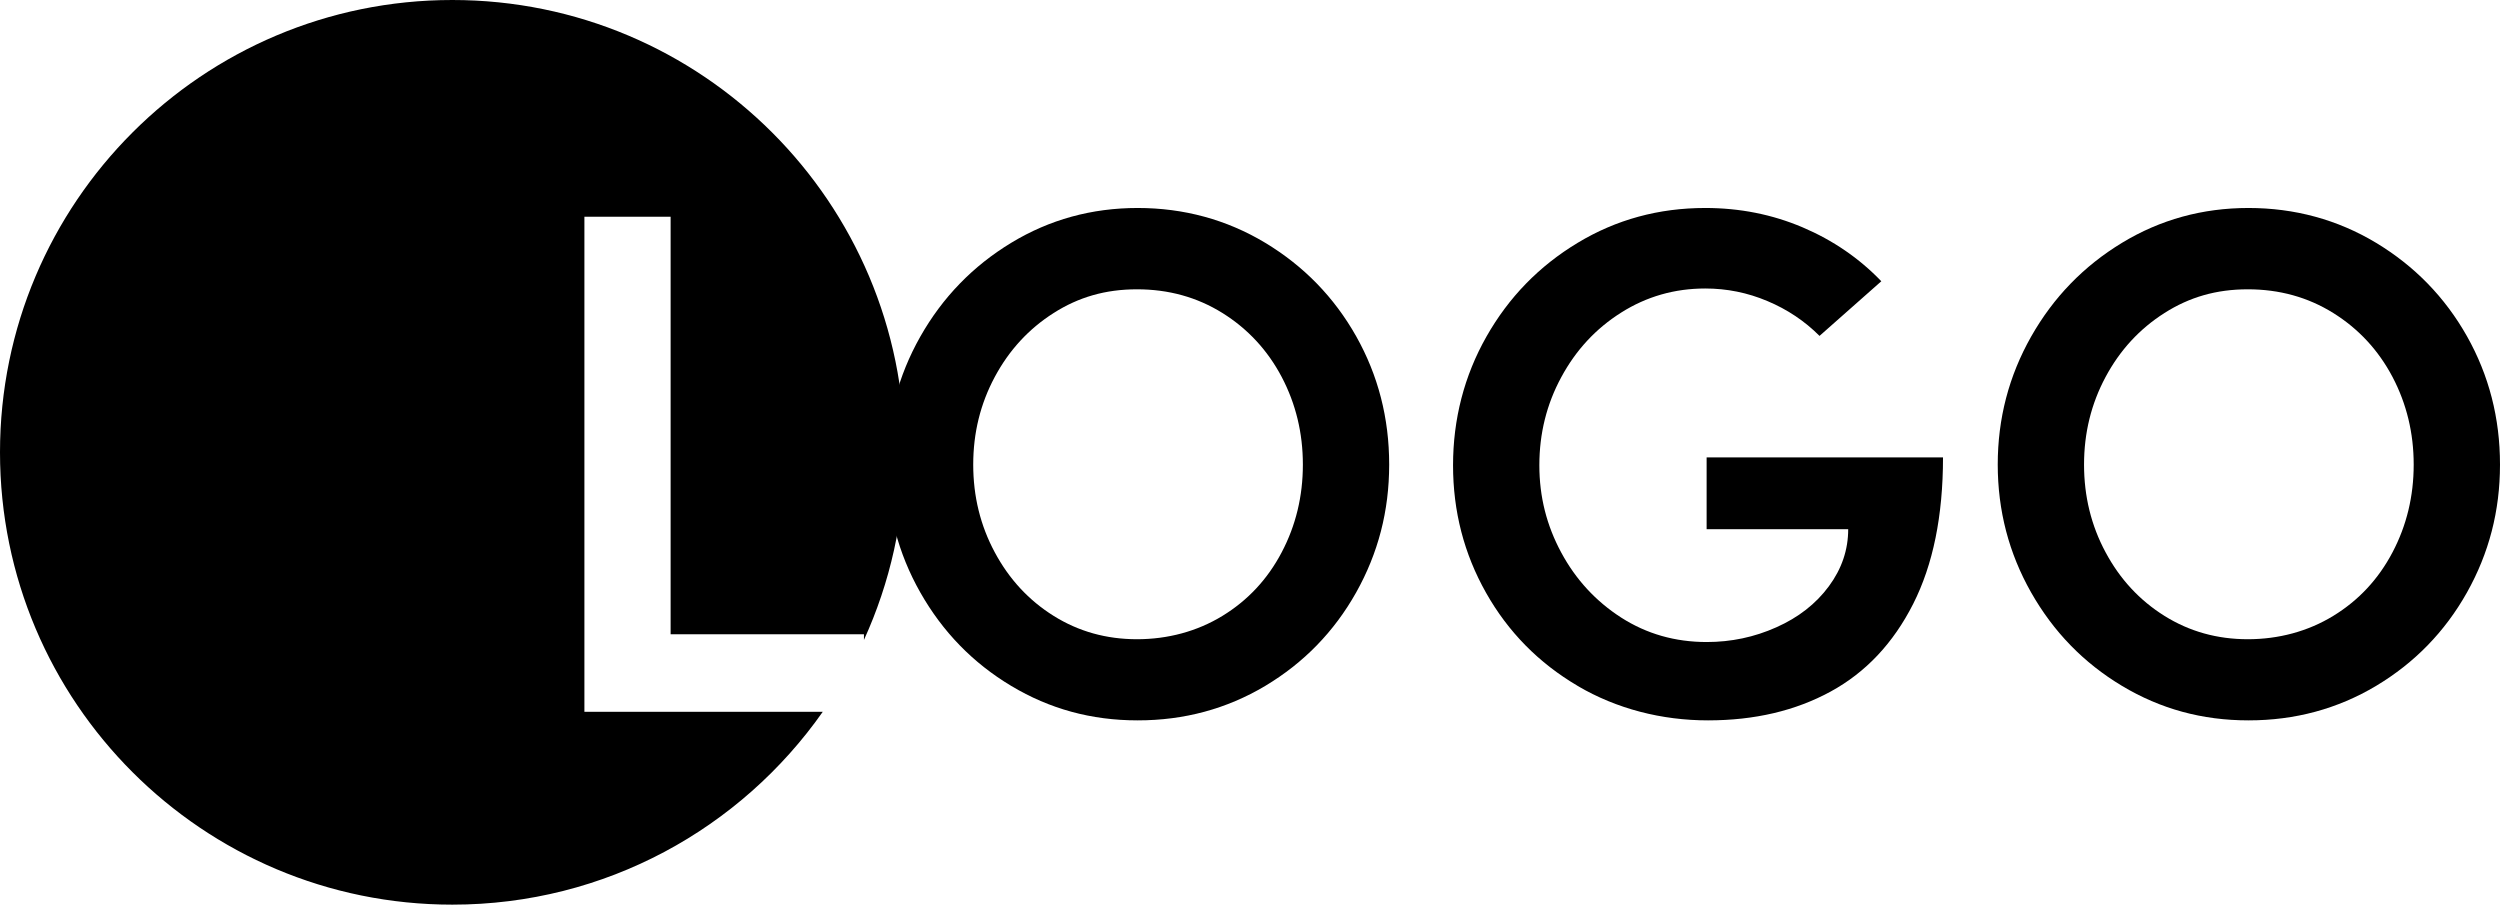
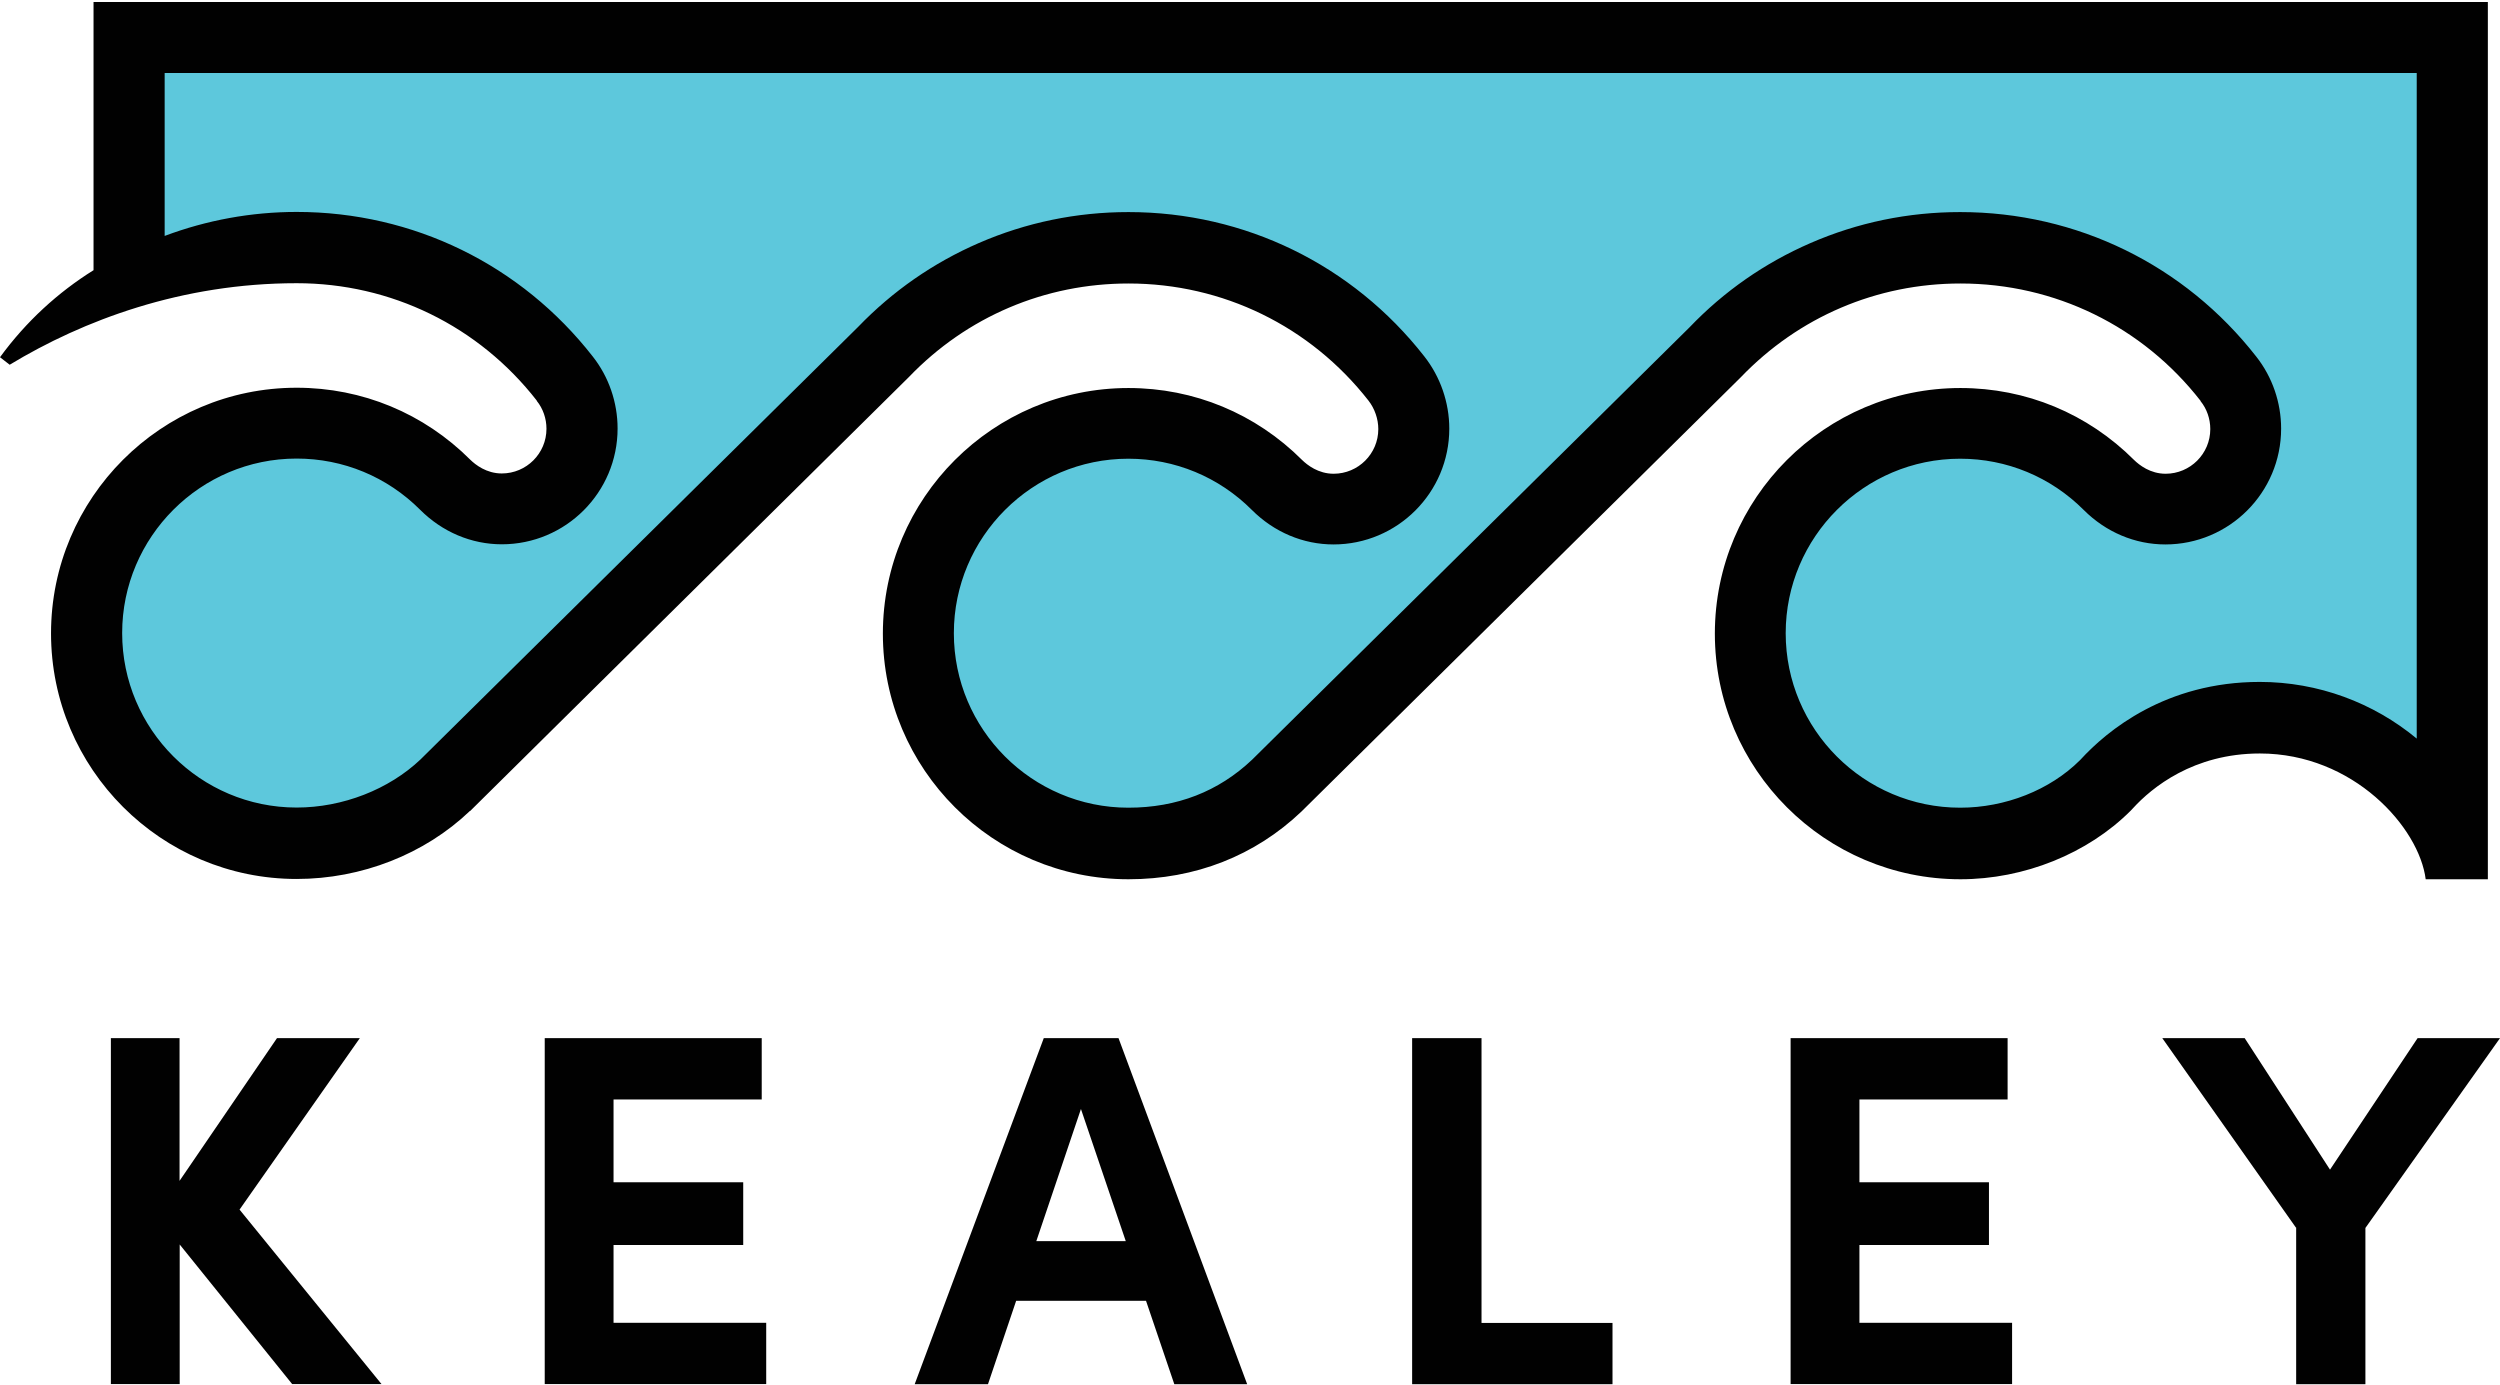
- <svg xmlns="http://www.w3.org/2000/svg" id="Layer_1" data-name="Layer 1" viewBox="0 0 276.35 100">
-   <path d="M64.6,78.68V23.96h9.53v46.15h21.37v.63c2.88-6.32,4.5-13.33,4.5-20.73C100,22.39,77.61,0,50,0S0,22.39,0,50s22.39,50,50,50c16.94,0,31.9-8.43,40.95-21.32h-26.34Z" />
-   <path d="M111.78,75.82c-4.24-2.54-7.58-5.98-10.05-10.33-2.46-4.34-3.69-9.05-3.69-14.14s1.23-9.79,3.69-14.14c2.46-4.34,5.81-7.8,10.05-10.37,4.24-2.57,8.9-3.85,13.98-3.85s9.83,1.28,14.1,3.85c4.26,2.57,7.61,6.01,10.05,10.33,2.43,4.32,3.65,9.04,3.65,14.18s-1.22,9.8-3.65,14.14c-2.44,4.34-5.79,7.78-10.05,10.33-4.26,2.54-8.96,3.81-14.1,3.81s-9.74-1.27-13.98-3.81ZM135.13,68.08c2.81-1.72,4.99-4.06,6.55-7.03,1.56-2.96,2.34-6.2,2.34-9.69s-.78-6.72-2.34-9.69c-1.56-2.96-3.75-5.32-6.55-7.07-2.81-1.75-5.96-2.62-9.45-2.62s-6.46.87-9.21,2.62c-2.75,1.75-4.92,4.1-6.51,7.07-1.59,2.97-2.38,6.19-2.38,9.69s.79,6.73,2.38,9.69c1.59,2.97,3.76,5.31,6.51,7.03,2.75,1.72,5.82,2.58,9.21,2.58s6.64-.86,9.45-2.58Z" />
-   <path d="M174.4,75.82c-4.32-2.54-7.69-5.97-10.13-10.29-2.44-4.32-3.65-9.01-3.65-14.1s1.23-9.88,3.69-14.22c2.46-4.34,5.82-7.8,10.09-10.37,4.26-2.57,8.96-3.85,14.1-3.85,3.81,0,7.4.71,10.76,2.14,3.36,1.43,6.26,3.42,8.7,5.96l-6.83,6.04c-1.64-1.64-3.56-2.93-5.76-3.85-2.2-.93-4.49-1.39-6.87-1.39-3.39,0-6.49.89-9.29,2.66-2.81,1.77-5.02,4.16-6.63,7.15-1.62,2.99-2.42,6.23-2.42,9.73s.81,6.66,2.42,9.65c1.61,2.99,3.83,5.39,6.63,7.19,2.81,1.8,5.96,2.7,9.45,2.7,2.7,0,5.27-.54,7.7-1.63,2.43-1.08,4.37-2.59,5.8-4.53,1.43-1.93,2.14-4.04,2.14-6.31h-15.65v-7.94h26.13c0,6.46-1.1,11.86-3.3,16.2s-5.24,7.57-9.13,9.69c-3.89,2.12-8.41,3.18-13.54,3.18s-10.1-1.27-14.42-3.81Z" />
-   <path d="M234.57,75.82c-4.24-2.54-7.58-5.98-10.05-10.33-2.46-4.34-3.69-9.05-3.69-14.14s1.23-9.79,3.69-14.14c2.46-4.34,5.81-7.8,10.05-10.37,4.24-2.57,8.9-3.85,13.98-3.85s9.83,1.28,14.1,3.85c4.26,2.57,7.61,6.01,10.05,10.33,2.43,4.32,3.65,9.04,3.65,14.18s-1.22,9.8-3.65,14.14c-2.44,4.34-5.79,7.78-10.05,10.33-4.26,2.54-8.96,3.81-14.1,3.81s-9.74-1.27-13.98-3.81ZM257.92,68.08c2.81-1.72,4.99-4.06,6.55-7.03,1.56-2.96,2.34-6.2,2.34-9.69s-.78-6.72-2.34-9.69c-1.56-2.96-3.75-5.32-6.55-7.07-2.81-1.75-5.96-2.62-9.45-2.62s-6.46.87-9.21,2.62c-2.75,1.75-4.92,4.1-6.51,7.07-1.59,2.97-2.38,6.19-2.38,9.69s.79,6.73,2.38,9.69c1.59,2.97,3.76,5.31,6.51,7.03,2.75,1.72,5.82,2.58,9.21,2.58s6.64-.86,9.45-2.58Z" />
+ <svg xmlns="http://www.w3.org/2000/svg" id="Content" viewBox="0 0 172.93 95.75">
+   <defs>
+     <style>
+       .cls-1 {
+         fill: #5dc8dc;
+       }
+ 
+       .cls-2 {
+         fill: #010101;
+       }
+     </style>
+   </defs>
+   <path class="cls-1" d="M124.01,2.6h45.62v55.73c-2.24-5.13-7.36-8.71-13.32-8.71-6.8,0-10.36,4.36-10.68,4.68-2.44,2.43-6.14,4.02-10.04,4.02-8.02,0-14.53-6.5-14.53-14.53s6.5-14.53,14.53-14.53c4.01,0,7.64,1.63,10.27,4.26,1,1,2.38,1.67,3.91,1.67,3.07,0,5.55-2.48,5.55-5.55,0-1.3-.44-2.51-1.19-3.45-4.3-5.52-11.01-9.07-18.55-9.07-6.67,0-12.7,2.78-16.98,7.25l-30.29,29.94c-2.84,2.7-6.38,4.01-10.27,4.01-8.02,0-14.53-6.5-14.53-14.53s6.5-14.53,14.53-14.53c4.01,0,7.64,1.63,10.27,4.26,1,1,2.38,1.67,3.91,1.67,3.07,0,5.55-2.48,5.55-5.55,0-1.3-.47-2.54-1.21-3.49-4.3-5.5-11-9.04-18.53-9.04-6.66,0-12.67,2.77-16.95,7.22l-30.31,29.96c-2.61,2.49-6.39,4.02-10.28,4.02-8.02,0-14.53-6.5-14.53-14.53s6.5-14.53,14.53-14.53c4.01,0,7.64,1.63,10.27,4.26,1,1,2.38,1.67,3.91,1.67,3.07,0,5.55-2.48,5.55-5.55,0-1.3-.44-2.51-1.19-3.45-4.3-5.52-11.01-9.07-18.55-9.07-4.22,0-8.17,1.11-11.59,3.05,0-.15,0-17.58,0-17.58h117.61" />
+   <g>
+     <path class="cls-2" d="M7.66,71.81h4.76v11.19h-.9l7.64-11.19h5.73l-9.21,13.13-.03-2.4,10.74,13.2h-6.18l-8.79-10.91h1.01v10.91h-4.76v-23.94Z" />
+     <path class="cls-2" d="M37.68,71.81h15.01v4.24h-12.16l1.91-1.95v19.35l-1.91-1.95h12.47v4.24h-15.32v-23.94ZM41.02,81.78h10.39v4.34h-10.39v-4.34Z" />
+     <path class="cls-2" d="M72.19,71.81h5.18l8.9,23.94h-5.04l-7.05-20.78h1.18l-7.02,20.78h-5.07l8.93-23.94ZM70,85.85h9.24l1.49,4.13h-12.23l1.49-4.13Z" />
+     <path class="cls-2" d="M97.69,71.81h4.79v21.65l-1.95-1.95h11.01v4.24h-13.86v-23.94Z" />
+     <path class="cls-2" d="M123.86,71.81h15.01v4.24h-12.16l1.91-1.95v19.35l-1.91-1.95h12.47v4.24h-15.32v-23.94ZM127.19,81.78h10.39v4.34h-10.39v-4.34Z" />
+     <path class="cls-2" d="M158.81,84.91l-9.24-13.1h5.7l6.74,10.39h-1.7l6.92-10.39h5.7l-9.31,13.13v10.81h-4.79v-10.84Z" />
+   </g>
+   <path class="cls-2" d="M6.47.14v18.55c-2.45,1.53-4.65,3.53-6.47,6.02l.67.52c5.09-3.08,11.9-5.64,19.85-5.64,6.53,0,12.59,2.96,16.61,8.12v.02c.43.53.67,1.22.67,1.93,0,1.71-1.39,3.09-3.09,3.09-1.06,0-1.82-.6-2.18-.95-3.21-3.21-7.47-4.98-12.01-4.98-9.37,0-16.99,7.62-16.99,16.99s7.62,16.99,16.99,16.99c4.48,0,8.85-1.71,11.98-4.7h.02s30.32-29.99,30.32-29.99l.04-.04c4.01-4.17,9.4-6.46,15.18-6.46,6.52,0,12.57,2.95,16.6,8.1.43.55.68,1.27.68,1.97,0,1.71-1.39,3.09-3.09,3.09-1.06,0-1.82-.6-2.18-.95-3.21-3.21-7.47-4.98-12.01-4.98-9.37,0-16.99,7.62-16.99,16.99s7.62,16.99,16.99,16.99c4.61,0,8.75-1.62,11.97-4.69l.02-.02,30.31-29.96.05-.05c4.01-4.18,9.41-6.49,15.2-6.49,6.53,0,12.59,2.96,16.61,8.12v.02c.43.53.67,1.22.67,1.93,0,1.71-1.39,3.09-3.09,3.09-1.06,0-1.82-.6-2.18-.95-3.21-3.21-7.47-4.98-12.01-4.98-9.37,0-16.99,7.62-16.99,16.99s7.62,16.99,16.99,16.99c4.4,0,8.8-1.77,11.77-4.74.03-.03.09-.09.17-.18,1.29-1.41,4.16-3.78,8.77-3.78,6.47,0,11.02,5.12,11.47,8.7h4.3V.14H6.47ZM167.17,51.09c-2.99-2.48-6.81-3.92-10.86-3.92-6.5,0-10.56,3.37-12.4,5.38l-.04.04c-2.07,2.06-5.16,3.28-8.28,3.28-6.66,0-12.07-5.42-12.07-12.07s5.42-12.07,12.07-12.07c3.22,0,6.26,1.26,8.54,3.54,1.54,1.54,3.55,2.39,5.65,2.39,4.42,0,8.01-3.59,8.01-8.01,0-1.81-.61-3.57-1.71-4.97-4.96-6.36-12.43-10.01-20.49-10.01-3.6,0-7.09.72-10.37,2.15-3.15,1.37-5.97,3.33-8.36,5.83l-30.25,29.9c-2.32,2.2-5.2,3.32-8.56,3.32-6.66,0-12.07-5.42-12.07-12.07s5.42-12.07,12.07-12.07c3.22,0,6.26,1.26,8.54,3.54,1.54,1.54,3.55,2.39,5.65,2.39,4.42,0,8.01-3.59,8.01-8.01,0-1.81-.62-3.59-1.73-5-4.96-6.34-12.42-9.98-20.46-9.98-3.59,0-7.08.72-10.35,2.14-3.15,1.37-5.96,3.32-8.35,5.8l-30.27,29.92c-2.19,2.08-5.39,3.33-8.57,3.33-6.66,0-12.07-5.42-12.07-12.07s5.42-12.07,12.07-12.07c3.22,0,6.26,1.26,8.54,3.54,1.54,1.54,3.55,2.39,5.65,2.39,4.42,0,8.01-3.59,8.01-8.01,0-1.81-.61-3.57-1.71-4.97-4.96-6.36-12.43-10.01-20.49-10.01-3.13,0-6.23.57-9.13,1.66V5.05h155.78v46.03Z" />
</svg>
